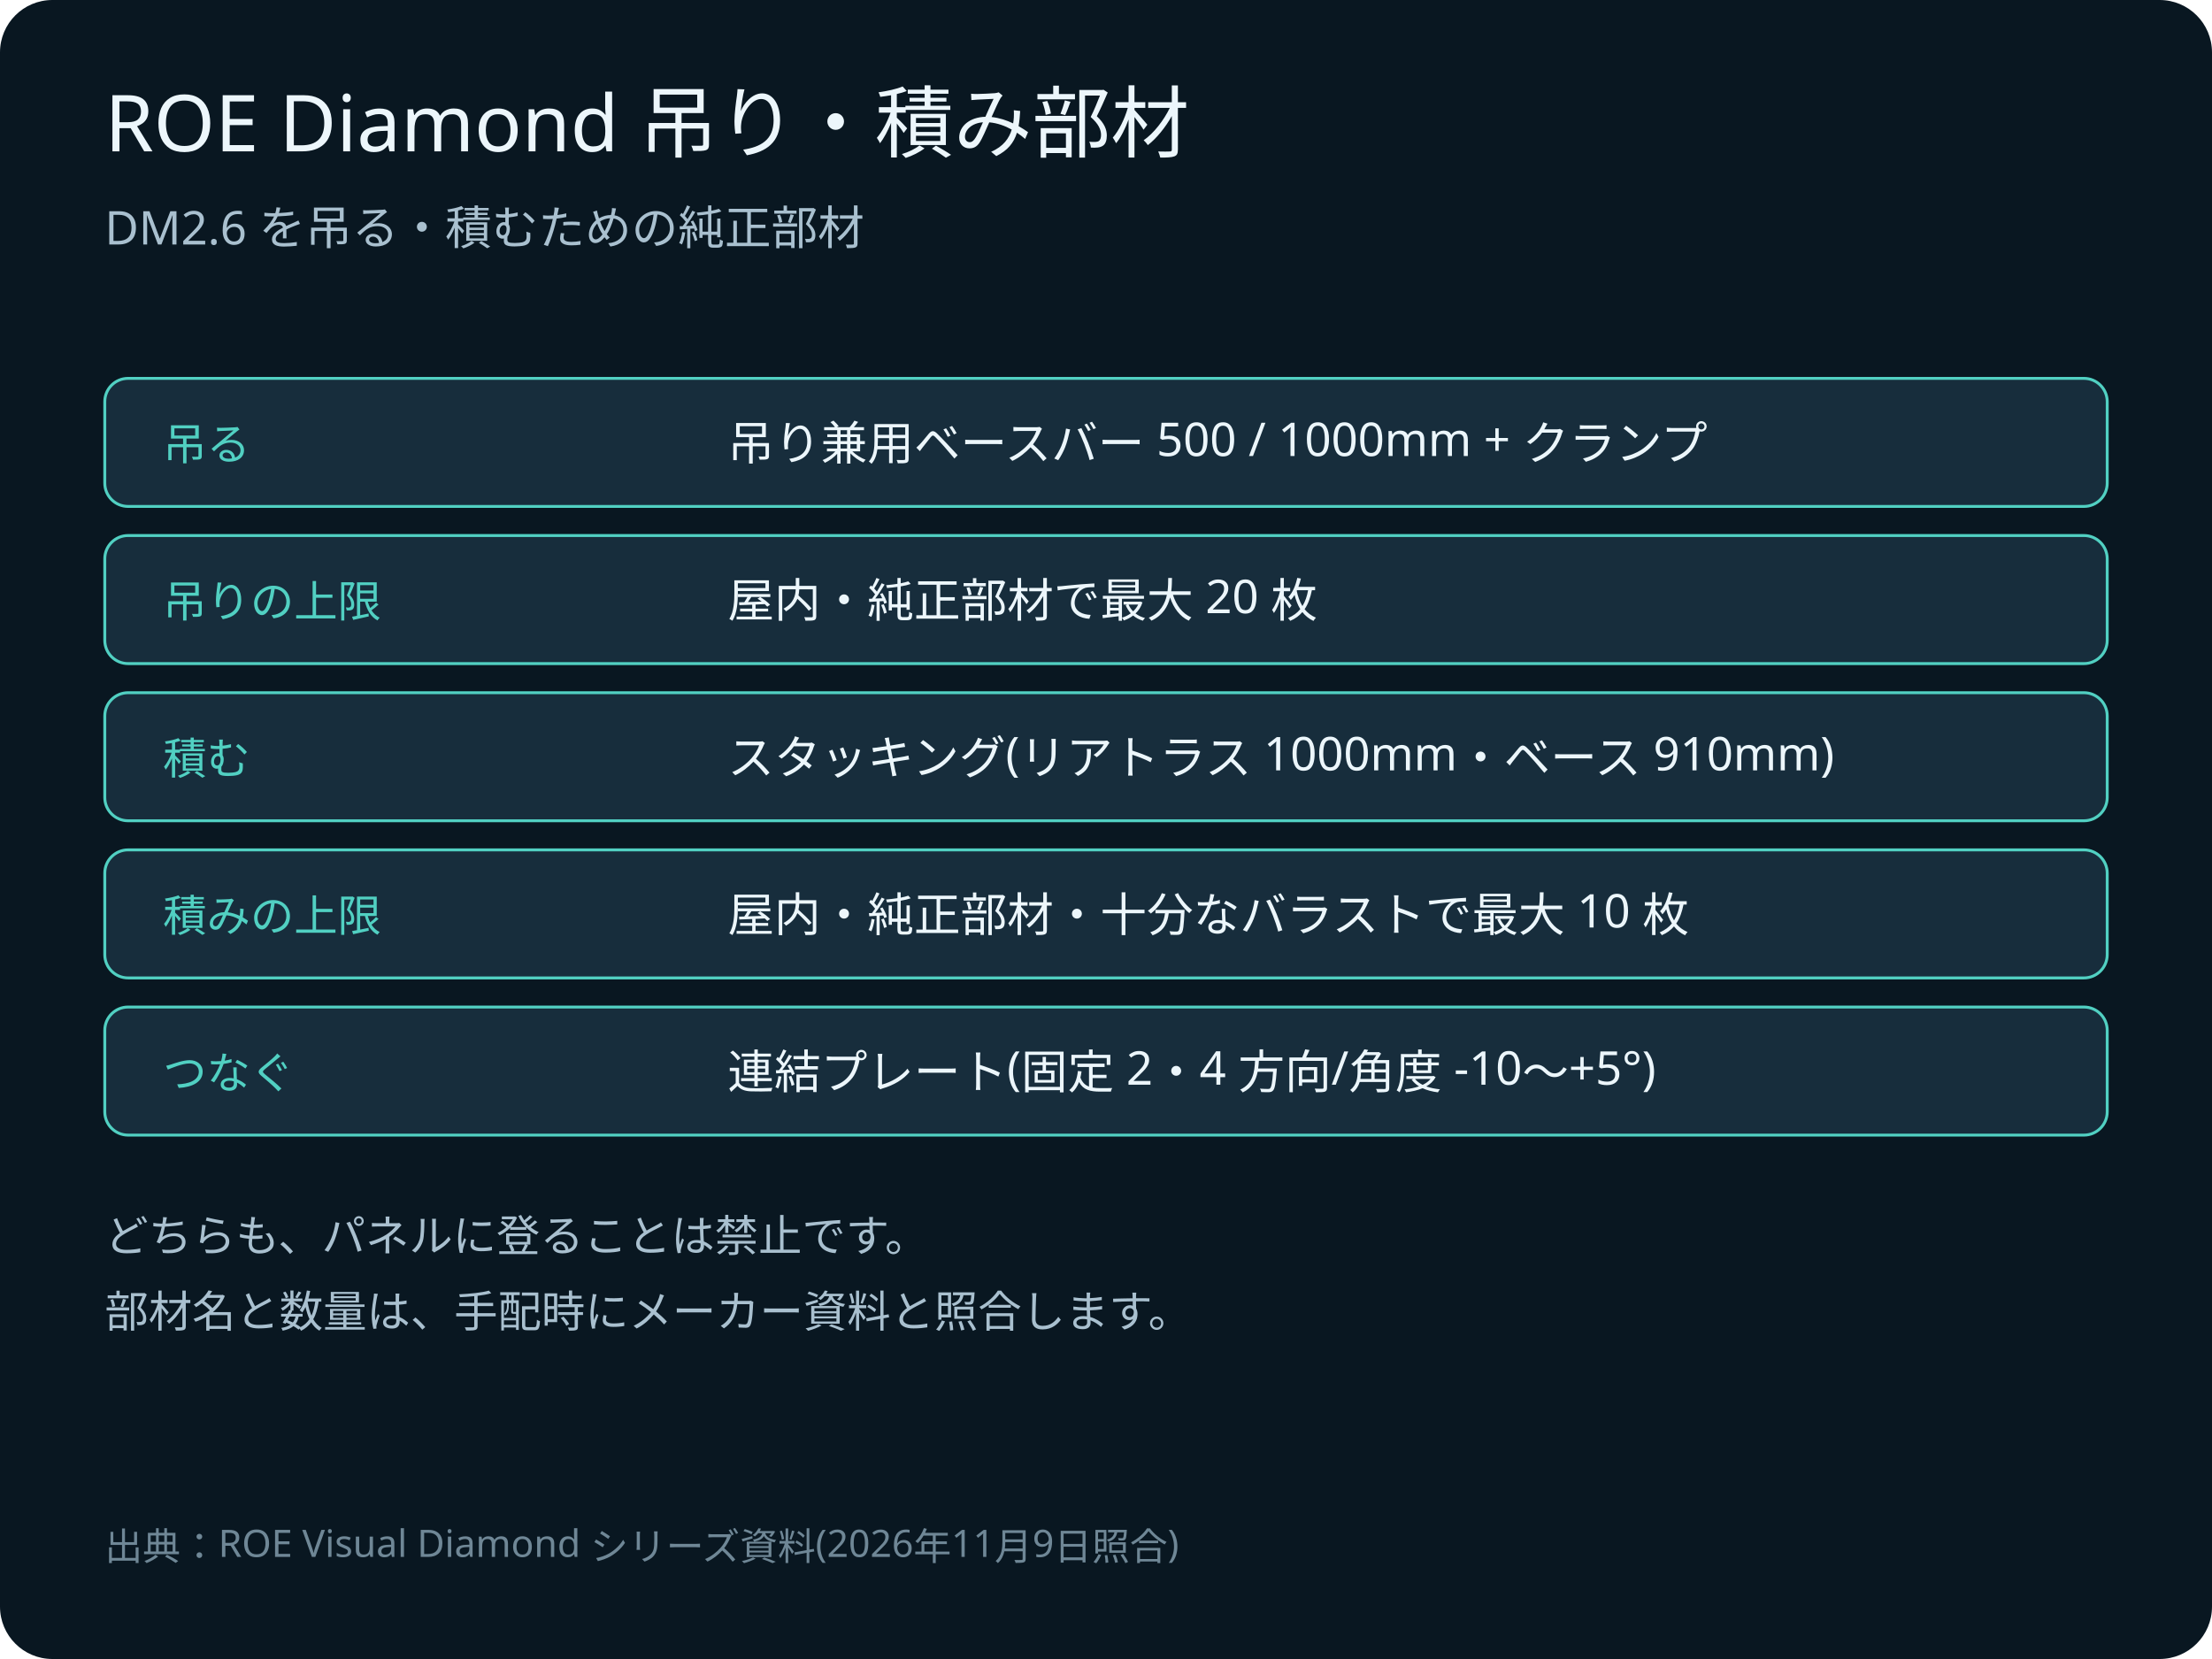
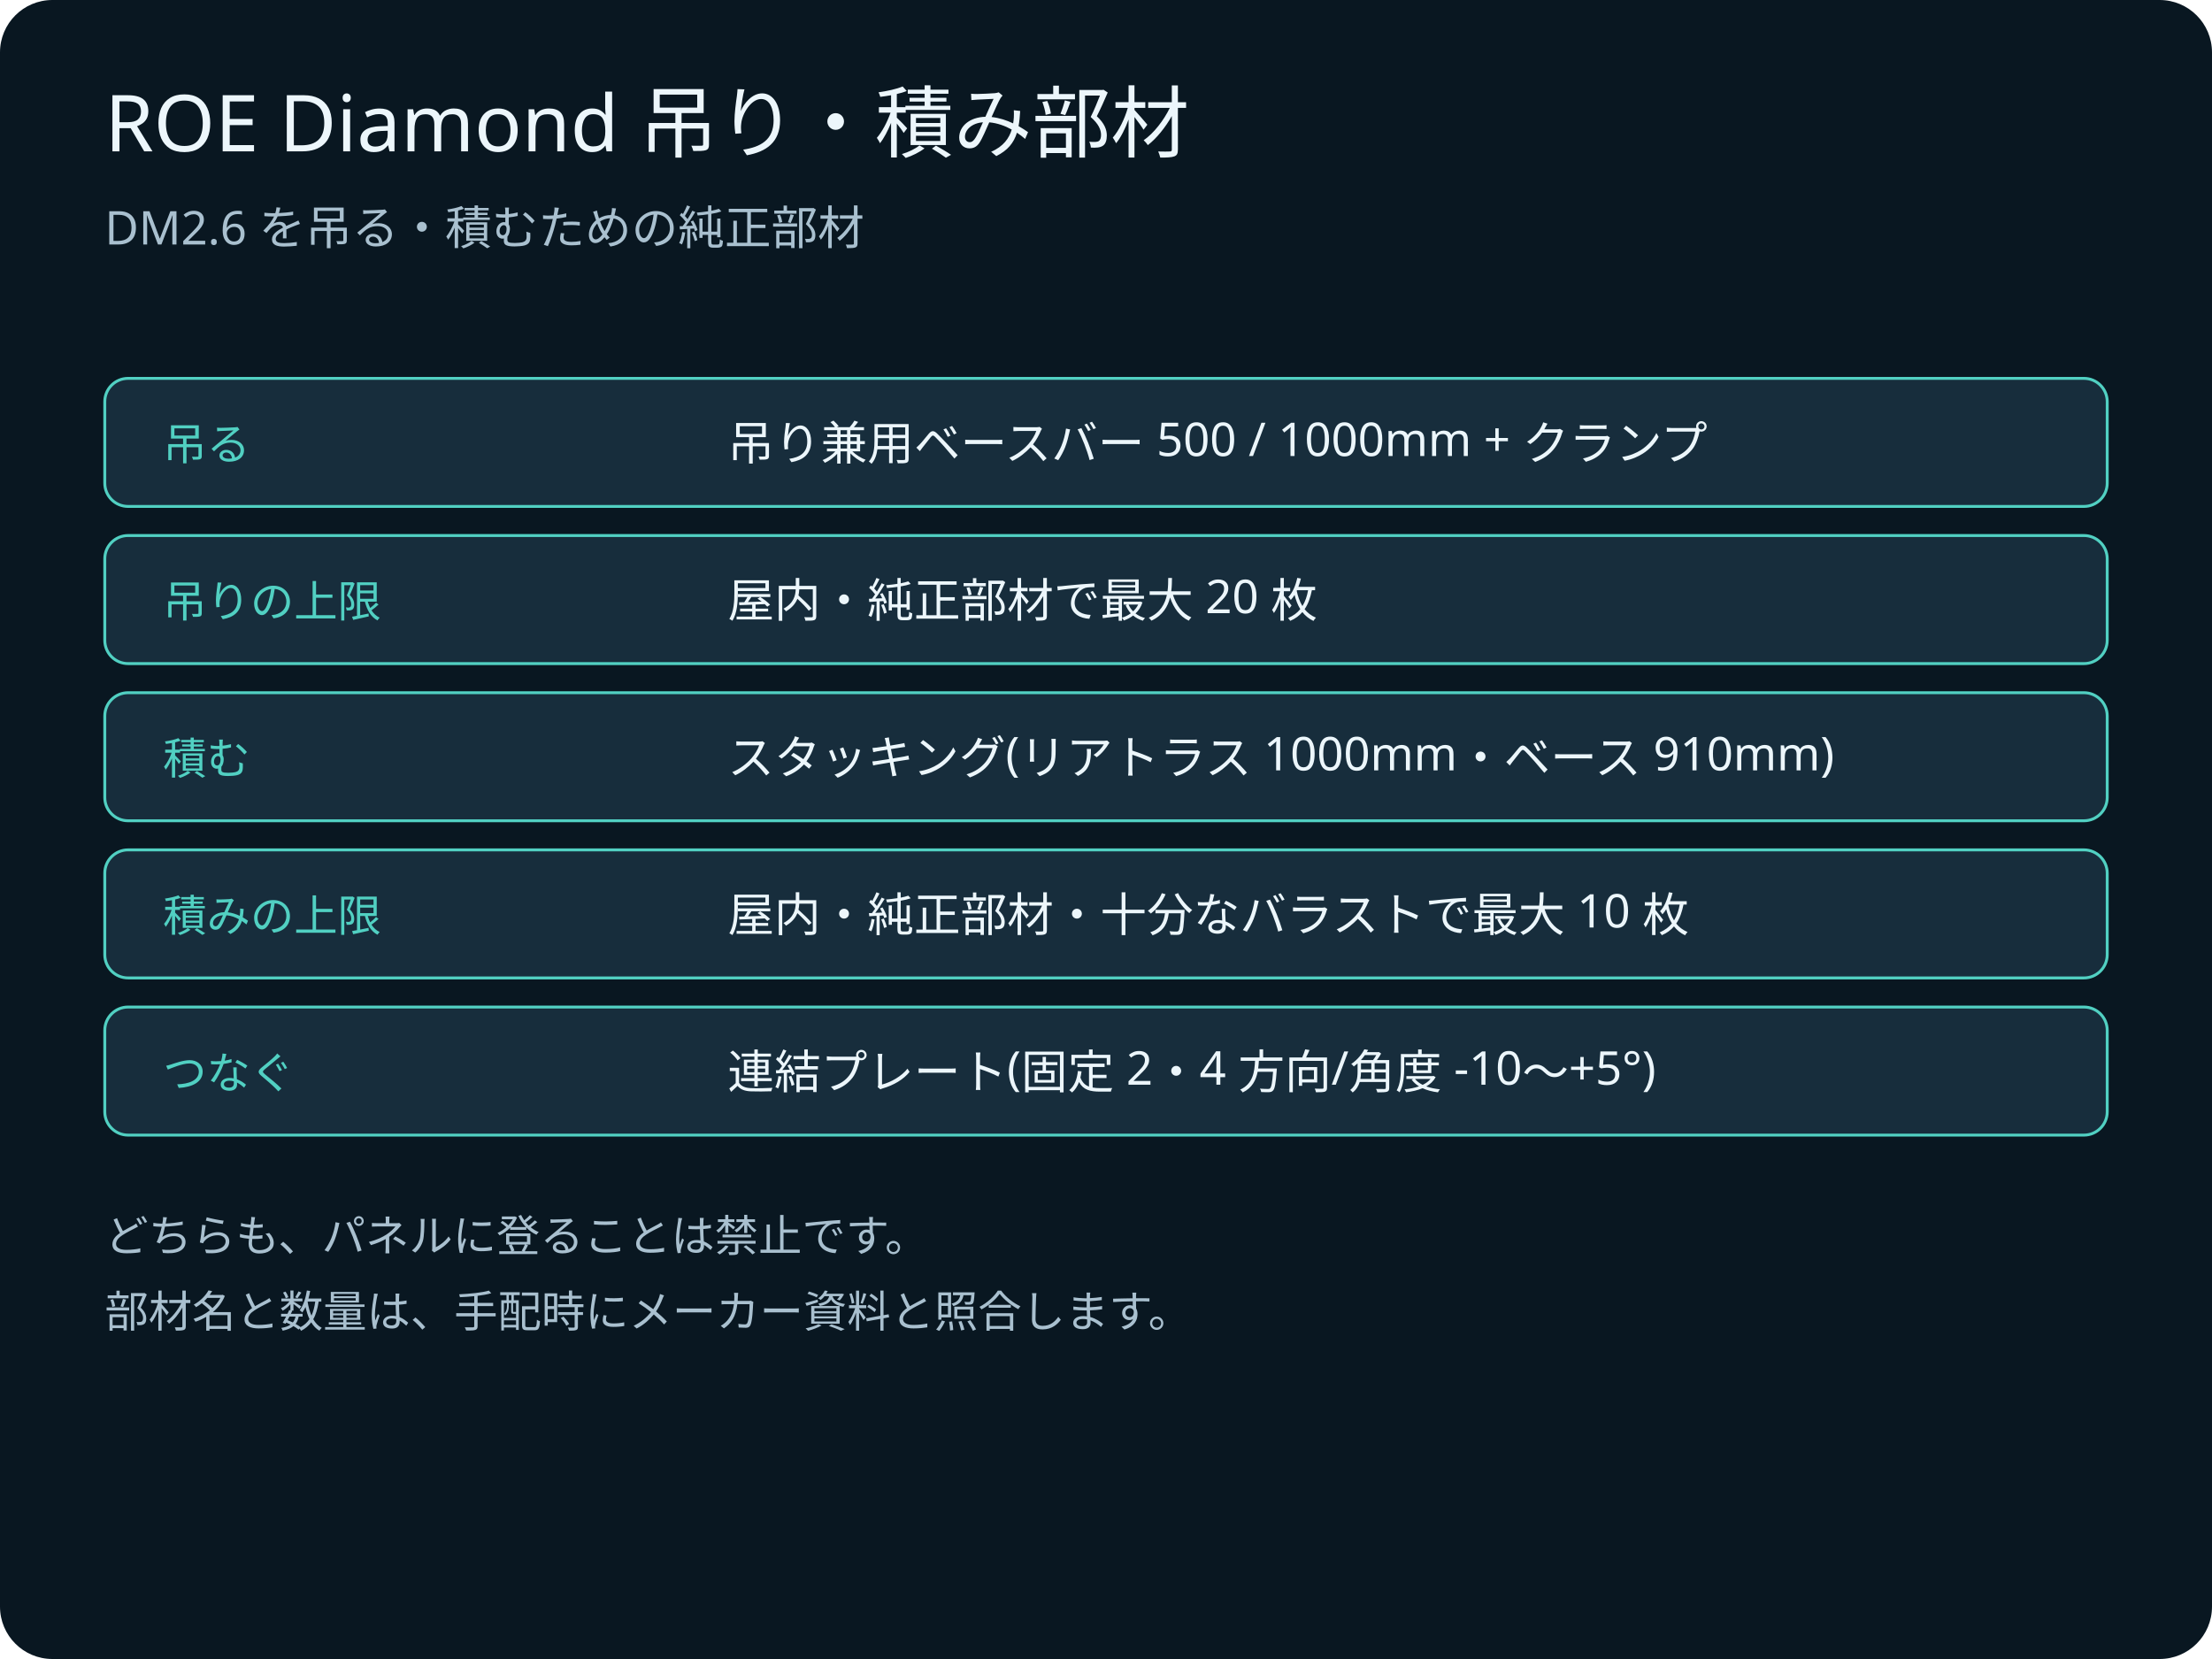
<svg xmlns="http://www.w3.org/2000/svg" width="760" height="570" viewBox="0 0 760 570">
  <rect width="760" height="570" rx="18" fill="#091721" />
  <g font-family="sans-serif" fill="#ecf6fb">
    <text x="36" y="52" font-size="27">ROE Diamond 吊り・積み部材</text>
    <text x="36" y="84" font-size="16" fill="#a9c0cf">DM2.6 を吊る・積むための純正部材</text>
    <rect x="36" y="130" width="688" height="44" rx="8" fill="#172d3c" stroke="#51d0c2" />
    <text x="56" y="158" font-size="15" fill="#51d0c2">吊る</text>
    <text x="250" y="158" font-size="16">吊り兼用ベースバー 500 / 1000mm + クランプ</text>
    <rect x="36" y="184" width="688" height="44" rx="8" fill="#172d3c" stroke="#51d0c2" />
    <text x="56" y="212" font-size="15" fill="#51d0c2">吊りの上限</text>
    <text x="250" y="212" font-size="16">屋内・純正部材で最大 20 枚</text>
    <rect x="36" y="238" width="688" height="44" rx="8" fill="#172d3c" stroke="#51d0c2" />
    <text x="56" y="266" font-size="15" fill="#51d0c2">積む</text>
    <text x="250" y="266" font-size="16">スタッキング(リアトラス 1000mm・ベース 910mm)</text>
    <rect x="36" y="292" width="688" height="44" rx="8" fill="#172d3c" stroke="#51d0c2" />
    <text x="56" y="320" font-size="15" fill="#51d0c2">積みの上限</text>
    <text x="250" y="320" font-size="16">屋内・純正部材・十分なバラストで最大 10 枚</text>
    <rect x="36" y="346" width="688" height="44" rx="8" fill="#172d3c" stroke="#51d0c2" />
    <text x="56" y="374" font-size="15" fill="#51d0c2">つなぐ</text>
    <text x="250" y="374" font-size="16">連結プレート(固定 2・4 方向/角度 -10〜+5°)</text>
    <text x="36" y="430" font-size="15" fill="#a9c0cf">どちらも、パネルに登ることは禁止です。</text>
    <text x="36" y="456" font-size="15" fill="#a9c0cf">部材名と数量は、手配時にメーカー資料と照合します。</text>
-     <text x="36" y="536" font-size="13" fill="#6f8796">出典：ROE Visual Diamond シリーズ資料(2026年11月9日照合)</text>
  </g>
</svg>
